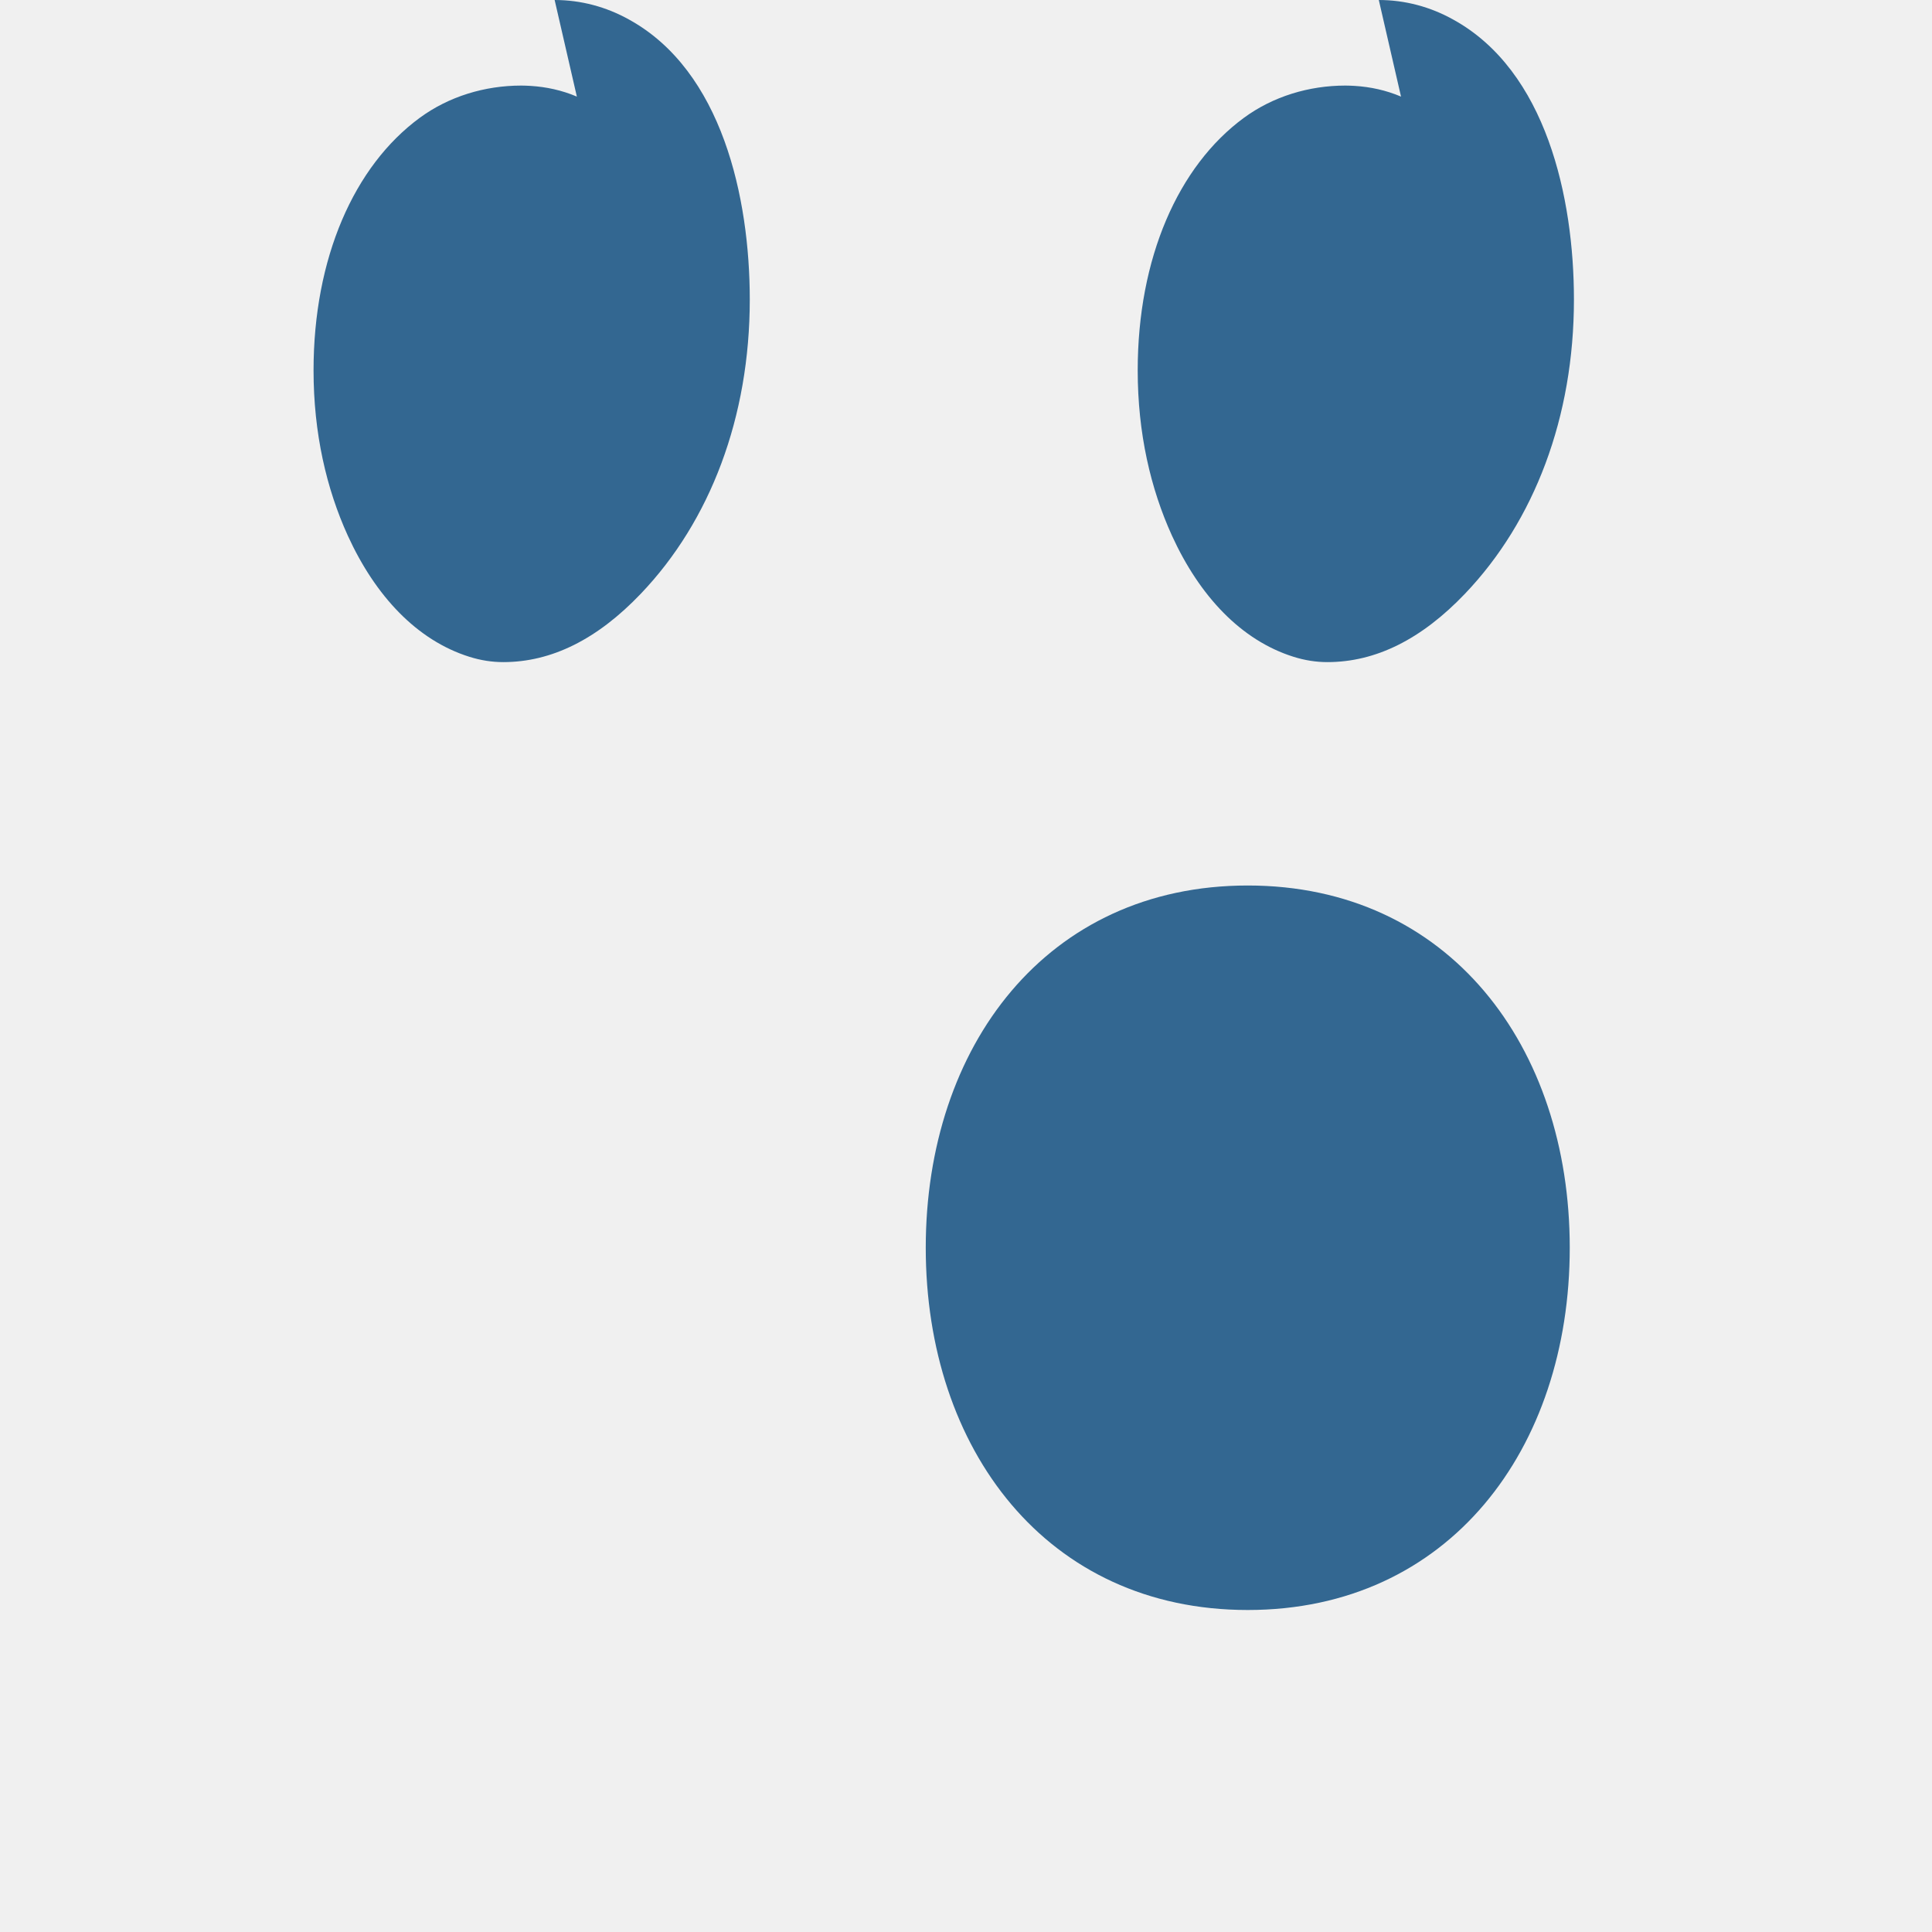
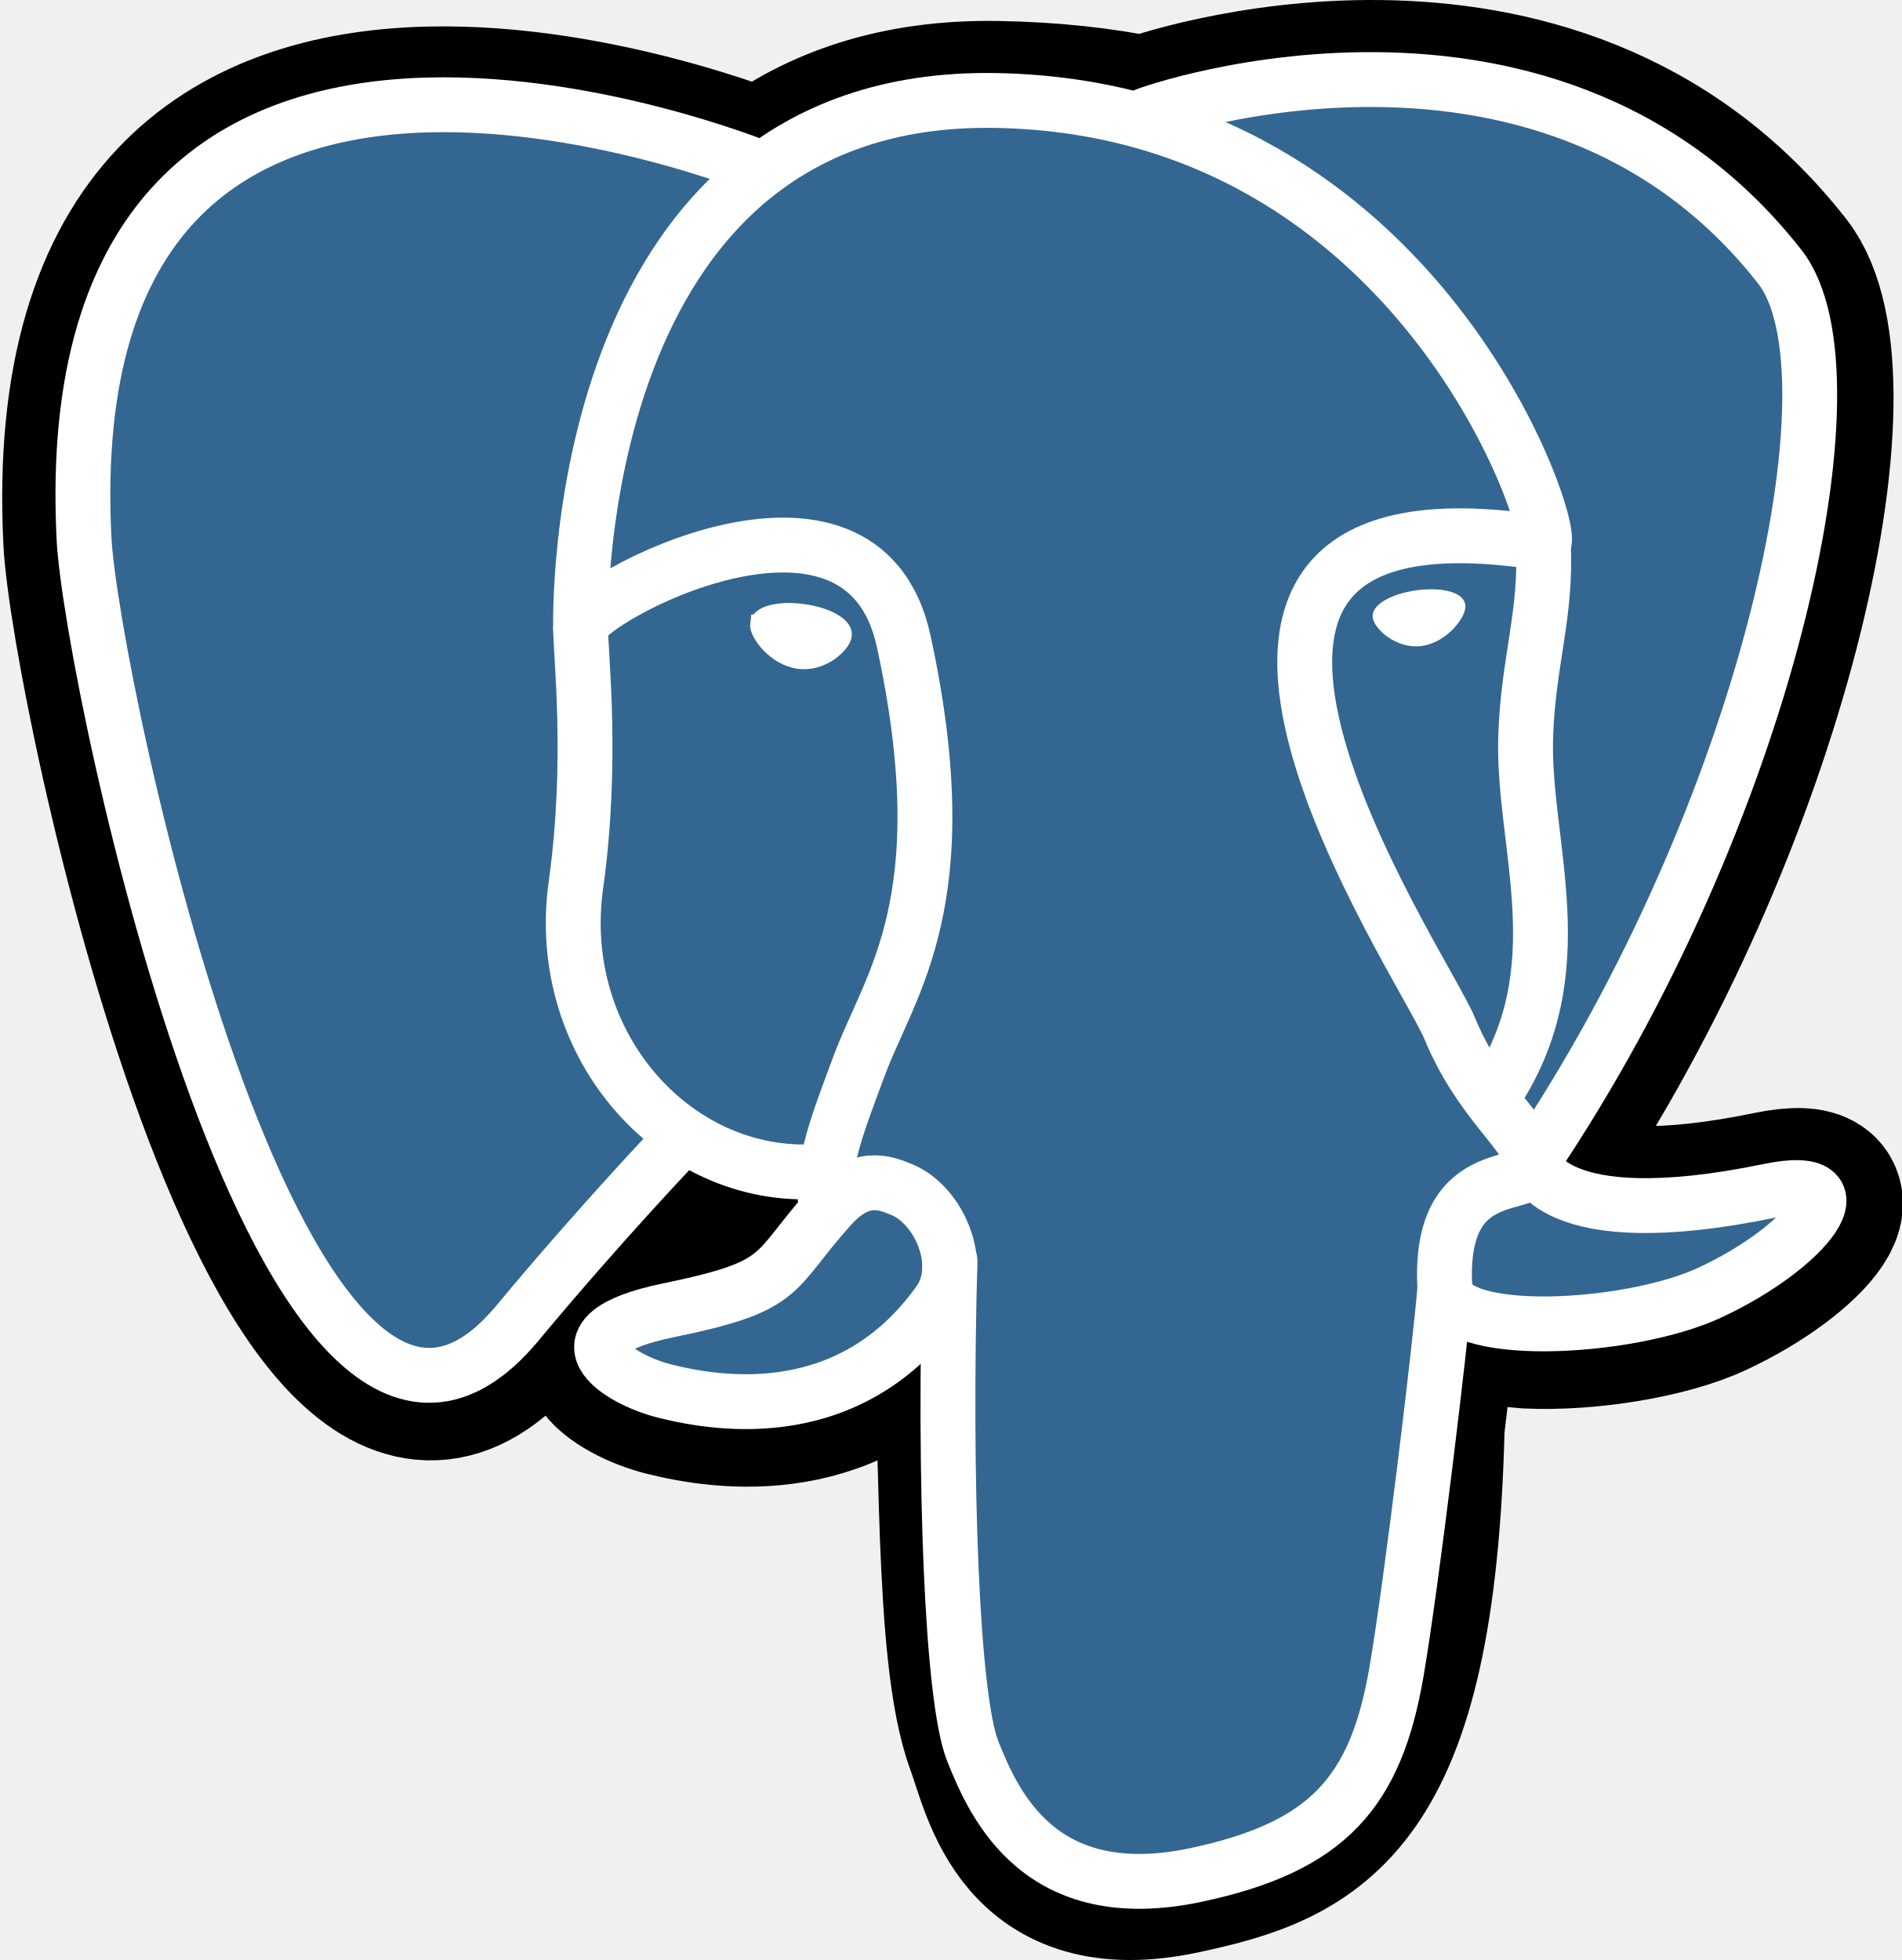
- <svg xmlns="http://www.w3.org/2000/svg" viewBox="0 0 24 24">
-   <path fill="#336791" d="M17.128 0c.324 0 .64.084.926.244 1.154.636 1.498 2.212 1.498 3.477 0 1.46-.49 2.75-1.353 3.654-.54.566-1.108.85-1.71.85-.14 0-.28-.022-.42-.066-.65-.204-1.166-.752-1.51-1.504-.266-.584-.426-1.274-.426-2.054 0-1.394.502-2.538 1.32-3.138.36-.264.806-.4 1.26-.4.038 0 .077.002.115.004.196.012.39.054.576.133zM6.89 0c.324 0 .64.084.926.244 1.154.636 1.498 2.212 1.498 3.477 0 1.46-.49 2.75-1.353 3.654-.54.566-1.108.85-1.71.85-.14 0-.28-.022-.42-.066-.65-.204-1.166-.752-1.51-1.504-.266-.584-.426-1.274-.426-2.054 0-1.394.502-2.538 1.32-3.138.36-.264.806-.4 1.26-.4.038 0 .077.002.115.004.196.012.39.054.576.133zM19.5 15.5c0 2.5-1.5 4.5-4 4.5s-4-2-4-4.5c0-2.5 1.5-4.5 4-4.5s4 2 4 4.5z" />
+ <svg xmlns="http://www.w3.org/2000/svg" width="432.071pt" height="445.383pt" viewBox="0 0 432.071 445.383" xml:space="preserve">
+   <g id="orginal" style="fill-rule:nonzero;clip-rule:nonzero;stroke:#000000;stroke-miterlimit:4;">
+ 	</g>
+   <g id="Layer_x0020_3" style="fill-rule:nonzero;clip-rule:nonzero;fill:none;stroke:#FFFFFF;stroke-width:12.465;stroke-linecap:round;stroke-linejoin:round;stroke-miterlimit:4;">
+     <path style="fill:#000000;stroke:#000000;stroke-width:37.395;stroke-linecap:butt;stroke-linejoin:miter;" d="M323.205,324.227c2.833-23.601,1.984-27.062,19.563-23.239l4.463,0.392c13.517,0.615,31.199-2.174,41.587-7c22.362-10.376,35.622-27.7,13.572-23.148c-50.297,10.376-53.755-6.655-53.755-6.655c53.111-78.803,75.313-178.836,56.149-203.322    C352.514-5.534,262.036,26.049,260.522,26.869l-0.482,0.089c-9.938-2.062-21.06-3.294-33.554-3.496c-22.761-0.374-40.032,5.967-53.133,15.904c0,0-161.408-66.498-153.899,83.628c1.597,31.936,45.777,241.655,98.47,178.31    c19.259-23.163,37.871-42.748,37.871-42.748c9.242,6.14,20.307,9.272,31.912,8.147l0.897-0.765c-0.281,2.876-0.157,5.689,0.359,9.019c-13.572,15.167-9.584,17.83-36.723,23.416c-27.457,5.659-11.326,15.734-0.797,18.367c12.768,3.193,42.305,7.716,62.268-20.224    l-0.795,3.188c5.325,4.26,4.965,30.619,5.72,49.452c0.756,18.834,2.017,36.409,5.856,46.771c3.839,10.36,8.369,37.05,44.036,29.406c29.809-6.388,52.6-15.582,54.677-101.107" />
+     <path style="fill:#336791;stroke:none;" d="M402.395,271.23c-50.302,10.376-53.76-6.655-53.76-6.655c53.111-78.808,75.313-178.843,56.153-203.326c-52.27-66.785-142.752-35.2-144.262-34.38l-0.486,0.087c-9.938-2.063-21.06-3.292-33.56-3.496c-22.761-0.373-40.026,5.967-53.127,15.902    c0,0-161.411-66.495-153.904,83.63c1.597,31.938,45.776,241.657,98.471,178.312c19.26-23.163,37.869-42.748,37.869-42.748c9.243,6.14,20.308,9.272,31.908,8.147l0.901-0.765c-0.28,2.876-0.152,5.689,0.361,9.019c-13.575,15.167-9.586,17.83-36.723,23.416    c-27.459,5.659-11.328,15.734-0.796,18.367c12.768,3.193,42.307,7.716,62.266-20.224l-0.796,3.188c5.319,4.26,9.054,27.711,8.428,48.969c-0.626,21.259-1.044,35.854,3.147,47.254c4.191,11.4,8.368,37.05,44.042,29.406c29.809-6.388,45.256-22.942,47.405-50.555    c1.525-19.631,4.976-16.729,5.194-34.28l2.768-8.309c3.192-26.611,0.507-35.196,18.872-31.203l4.463,0.392c13.517,0.615,31.208-2.174,41.591-7c22.358-10.376,35.618-27.7,13.573-23.148z" />
+     <path d="M215.866,286.484c-1.385,49.516,0.348,99.377,5.193,111.495c4.848,12.118,15.223,35.688,50.9,28.045c29.806-6.39,40.651-18.756,45.357-46.051c3.466-20.082,10.148-75.854,11.005-87.281" />
+     <path d="M173.104,38.256c0,0-161.521-66.016-154.012,84.109c1.597,31.938,45.779,241.664,98.473,178.316c19.256-23.166,36.671-41.335,36.671-41.335" />
+     <path d="M260.349,26.207c-5.591,1.753,89.848-34.889,144.087,34.417c19.159,24.484-3.043,124.519-56.153,203.329" />
+     <path style="stroke-linejoin:bevel;" d="M348.282,263.953c0,0,3.461,17.036,53.764,6.653c22.04-4.552,8.776,12.774-13.577,23.155c-18.345,8.514-59.474,10.696-60.146-1.069c-1.729-30.355,21.647-21.133,19.96-28.739c-1.525-6.85-11.979-13.573-18.894-30.338    c-6.037-14.633-82.796-126.849,21.287-110.183c3.813-0.789-27.146-99.002-124.553-100.599c-97.385-1.597-94.19,119.762-94.19,119.762" />
+     <path d="M188.604,274.334c-13.577,15.166-9.584,17.829-36.723,23.417c-27.459,5.66-11.326,15.733-0.797,18.365c12.768,3.195,42.307,7.718,62.266-20.229c6.078-8.509-0.036-22.086-8.385-25.547c-4.034-1.671-9.428-3.765-16.361,3.994z" />
+     <path d="M187.715,274.069c-1.368-8.917,2.93-19.528,7.536-31.942c6.922-18.626,22.893-37.255,10.117-96.339c-9.523-44.029-73.396-9.163-73.436-3.193c-0.039,5.968,2.889,30.26-1.067,58.548c-5.162,36.913,23.488,68.132,56.479,64.938" />
+     <path style="fill:#FFFFFF;stroke-width:4.155;stroke-linecap:butt;stroke-linejoin:miter;" d="M172.517,141.7c-0.288,2.039,3.733,7.48,8.976,8.207c5.234,0.73,9.714-3.522,9.998-5.559c0.284-2.039-3.732-4.285-8.977-5.015c-5.237-0.731-9.719,0.333-9.996,2.367z" />
+     <path style="fill:#FFFFFF;stroke-width:2.078;stroke-linecap:butt;stroke-linejoin:miter;" d="M331.941,137.543c0.284,2.039-3.732,7.48-8.976,8.207c-5.238,0.73-9.718-3.522-10.005-5.559c-0.277-2.039,3.74-4.285,8.979-5.015c5.239-0.73,9.718,0.333,10.002,2.368z" />
+     <path d="M350.676,123.432c0.863,15.994-3.445,26.888-3.988,43.914c-0.804,24.748,11.799,53.074-7.191,81.435" />
+     <path style="stroke-width:3;" d="M0,60.232" />
+   </g>
</svg>
